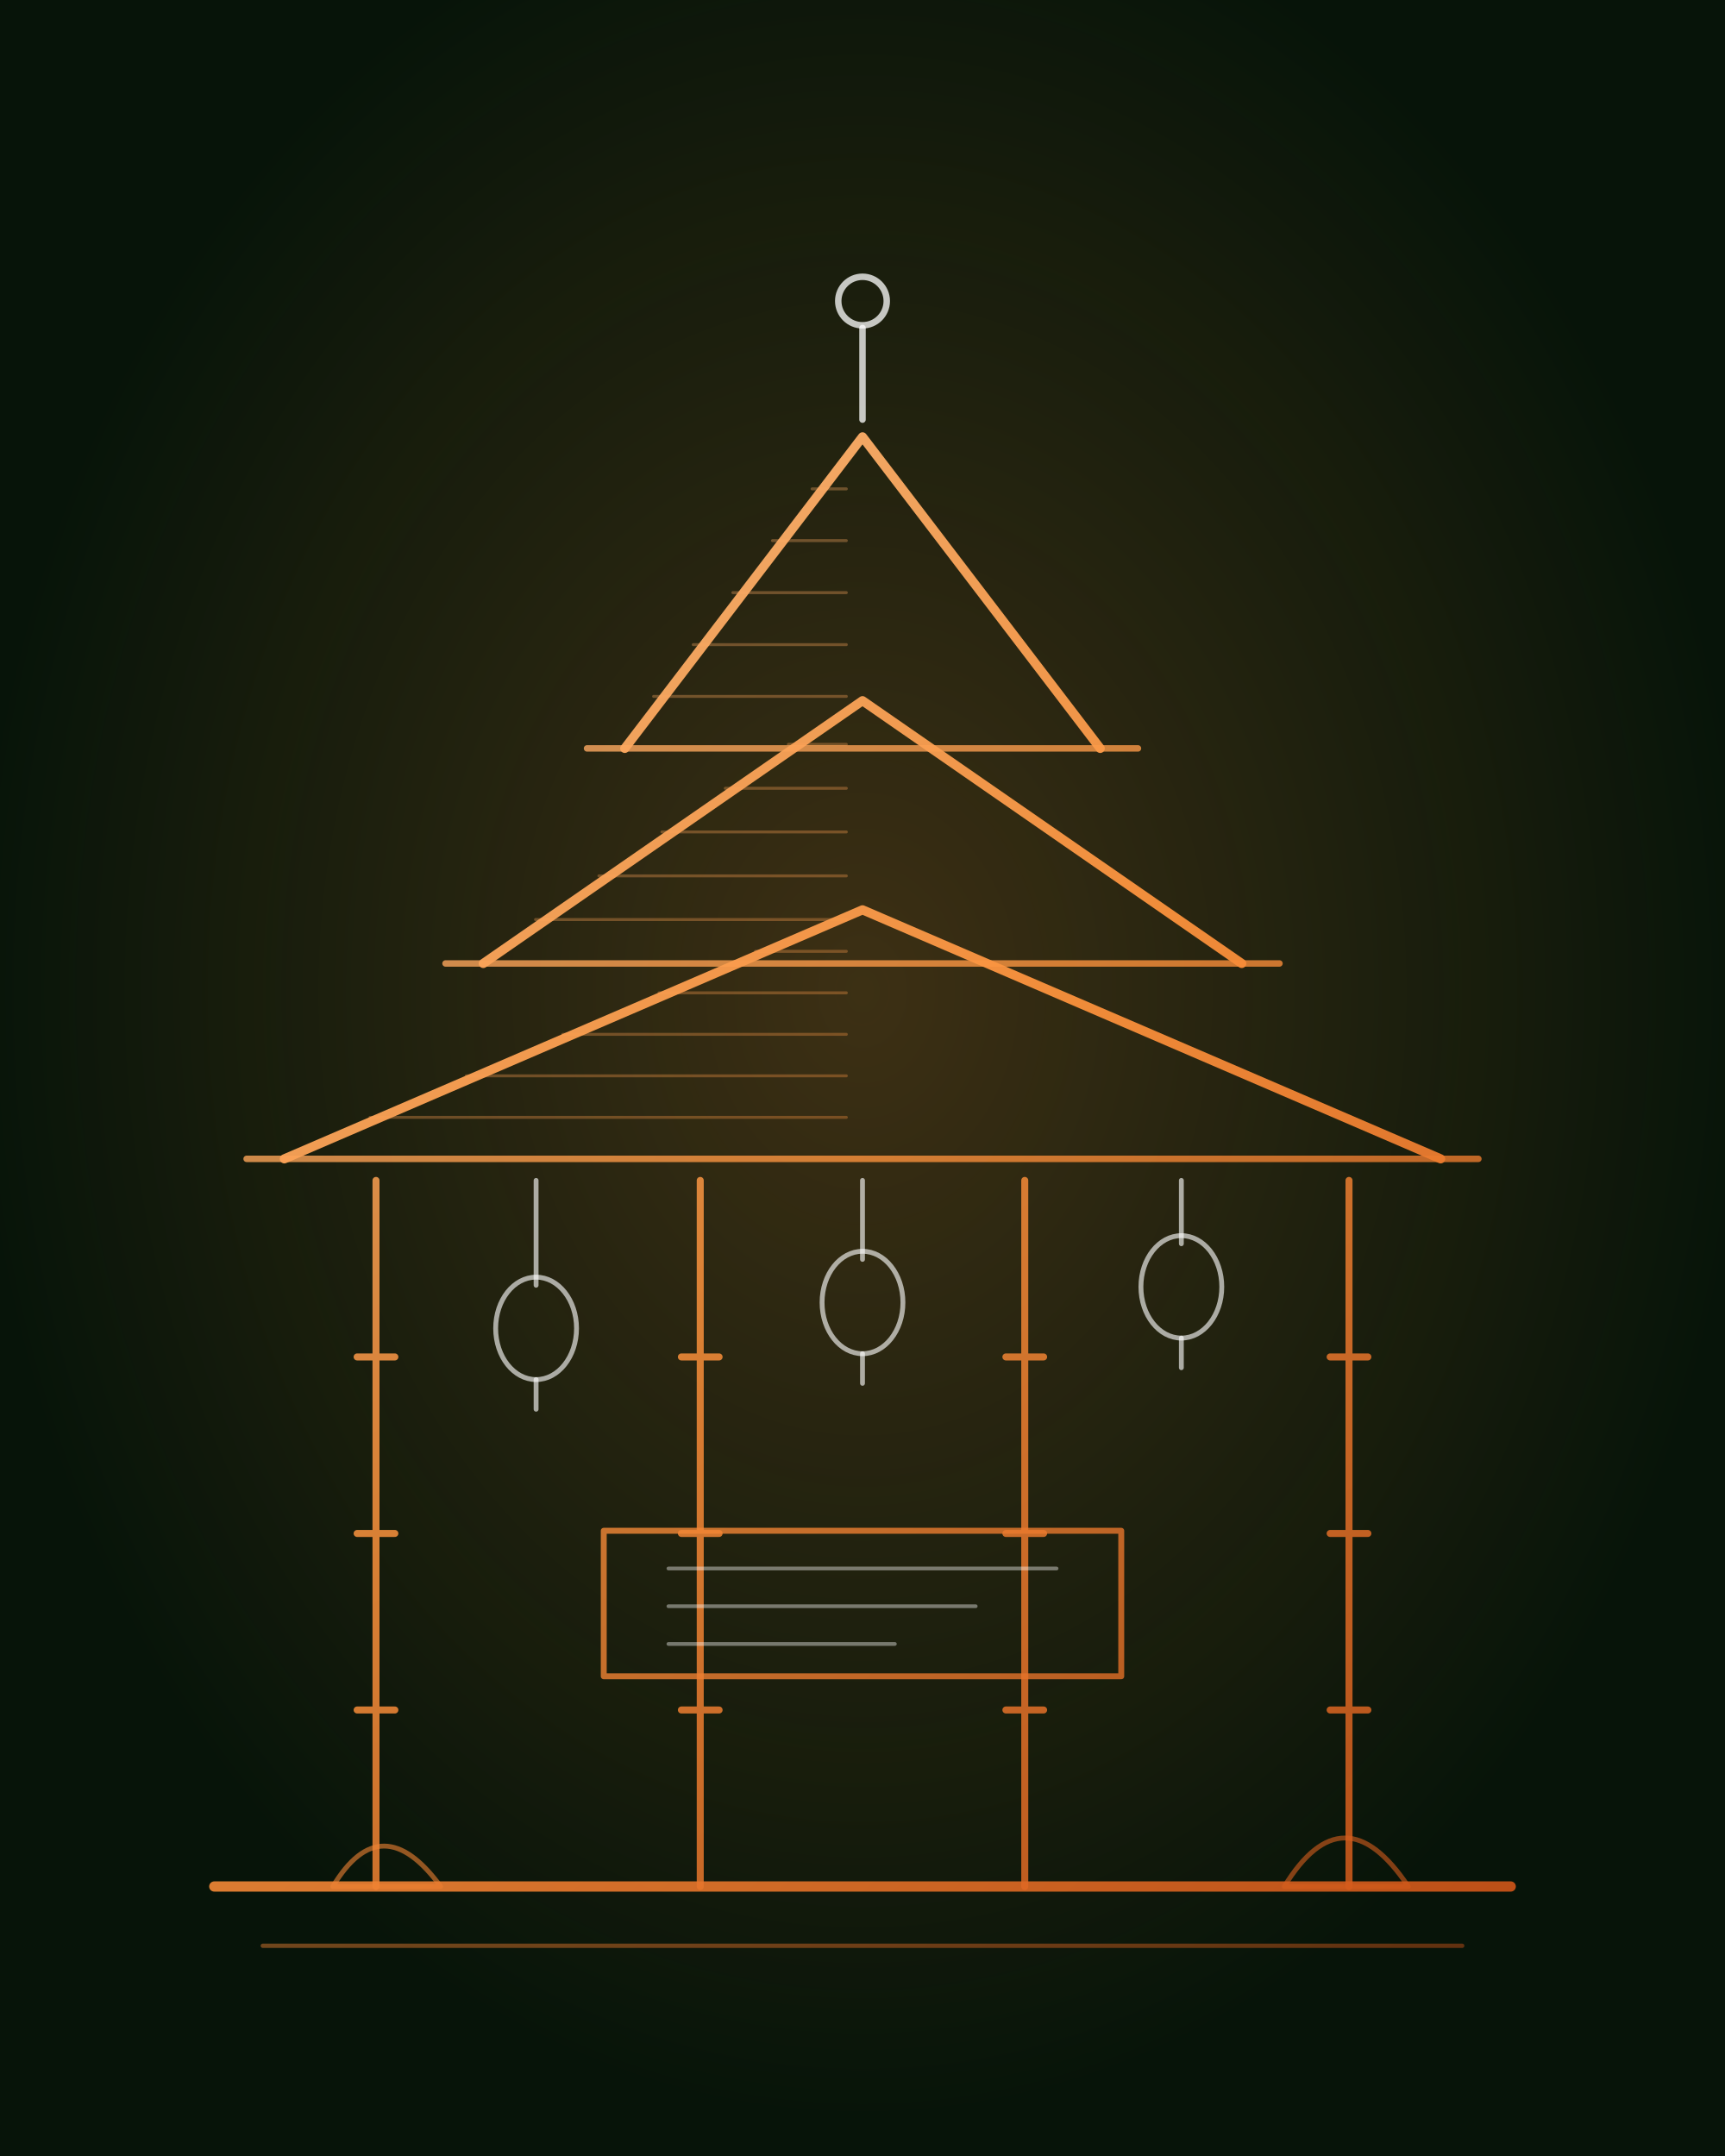
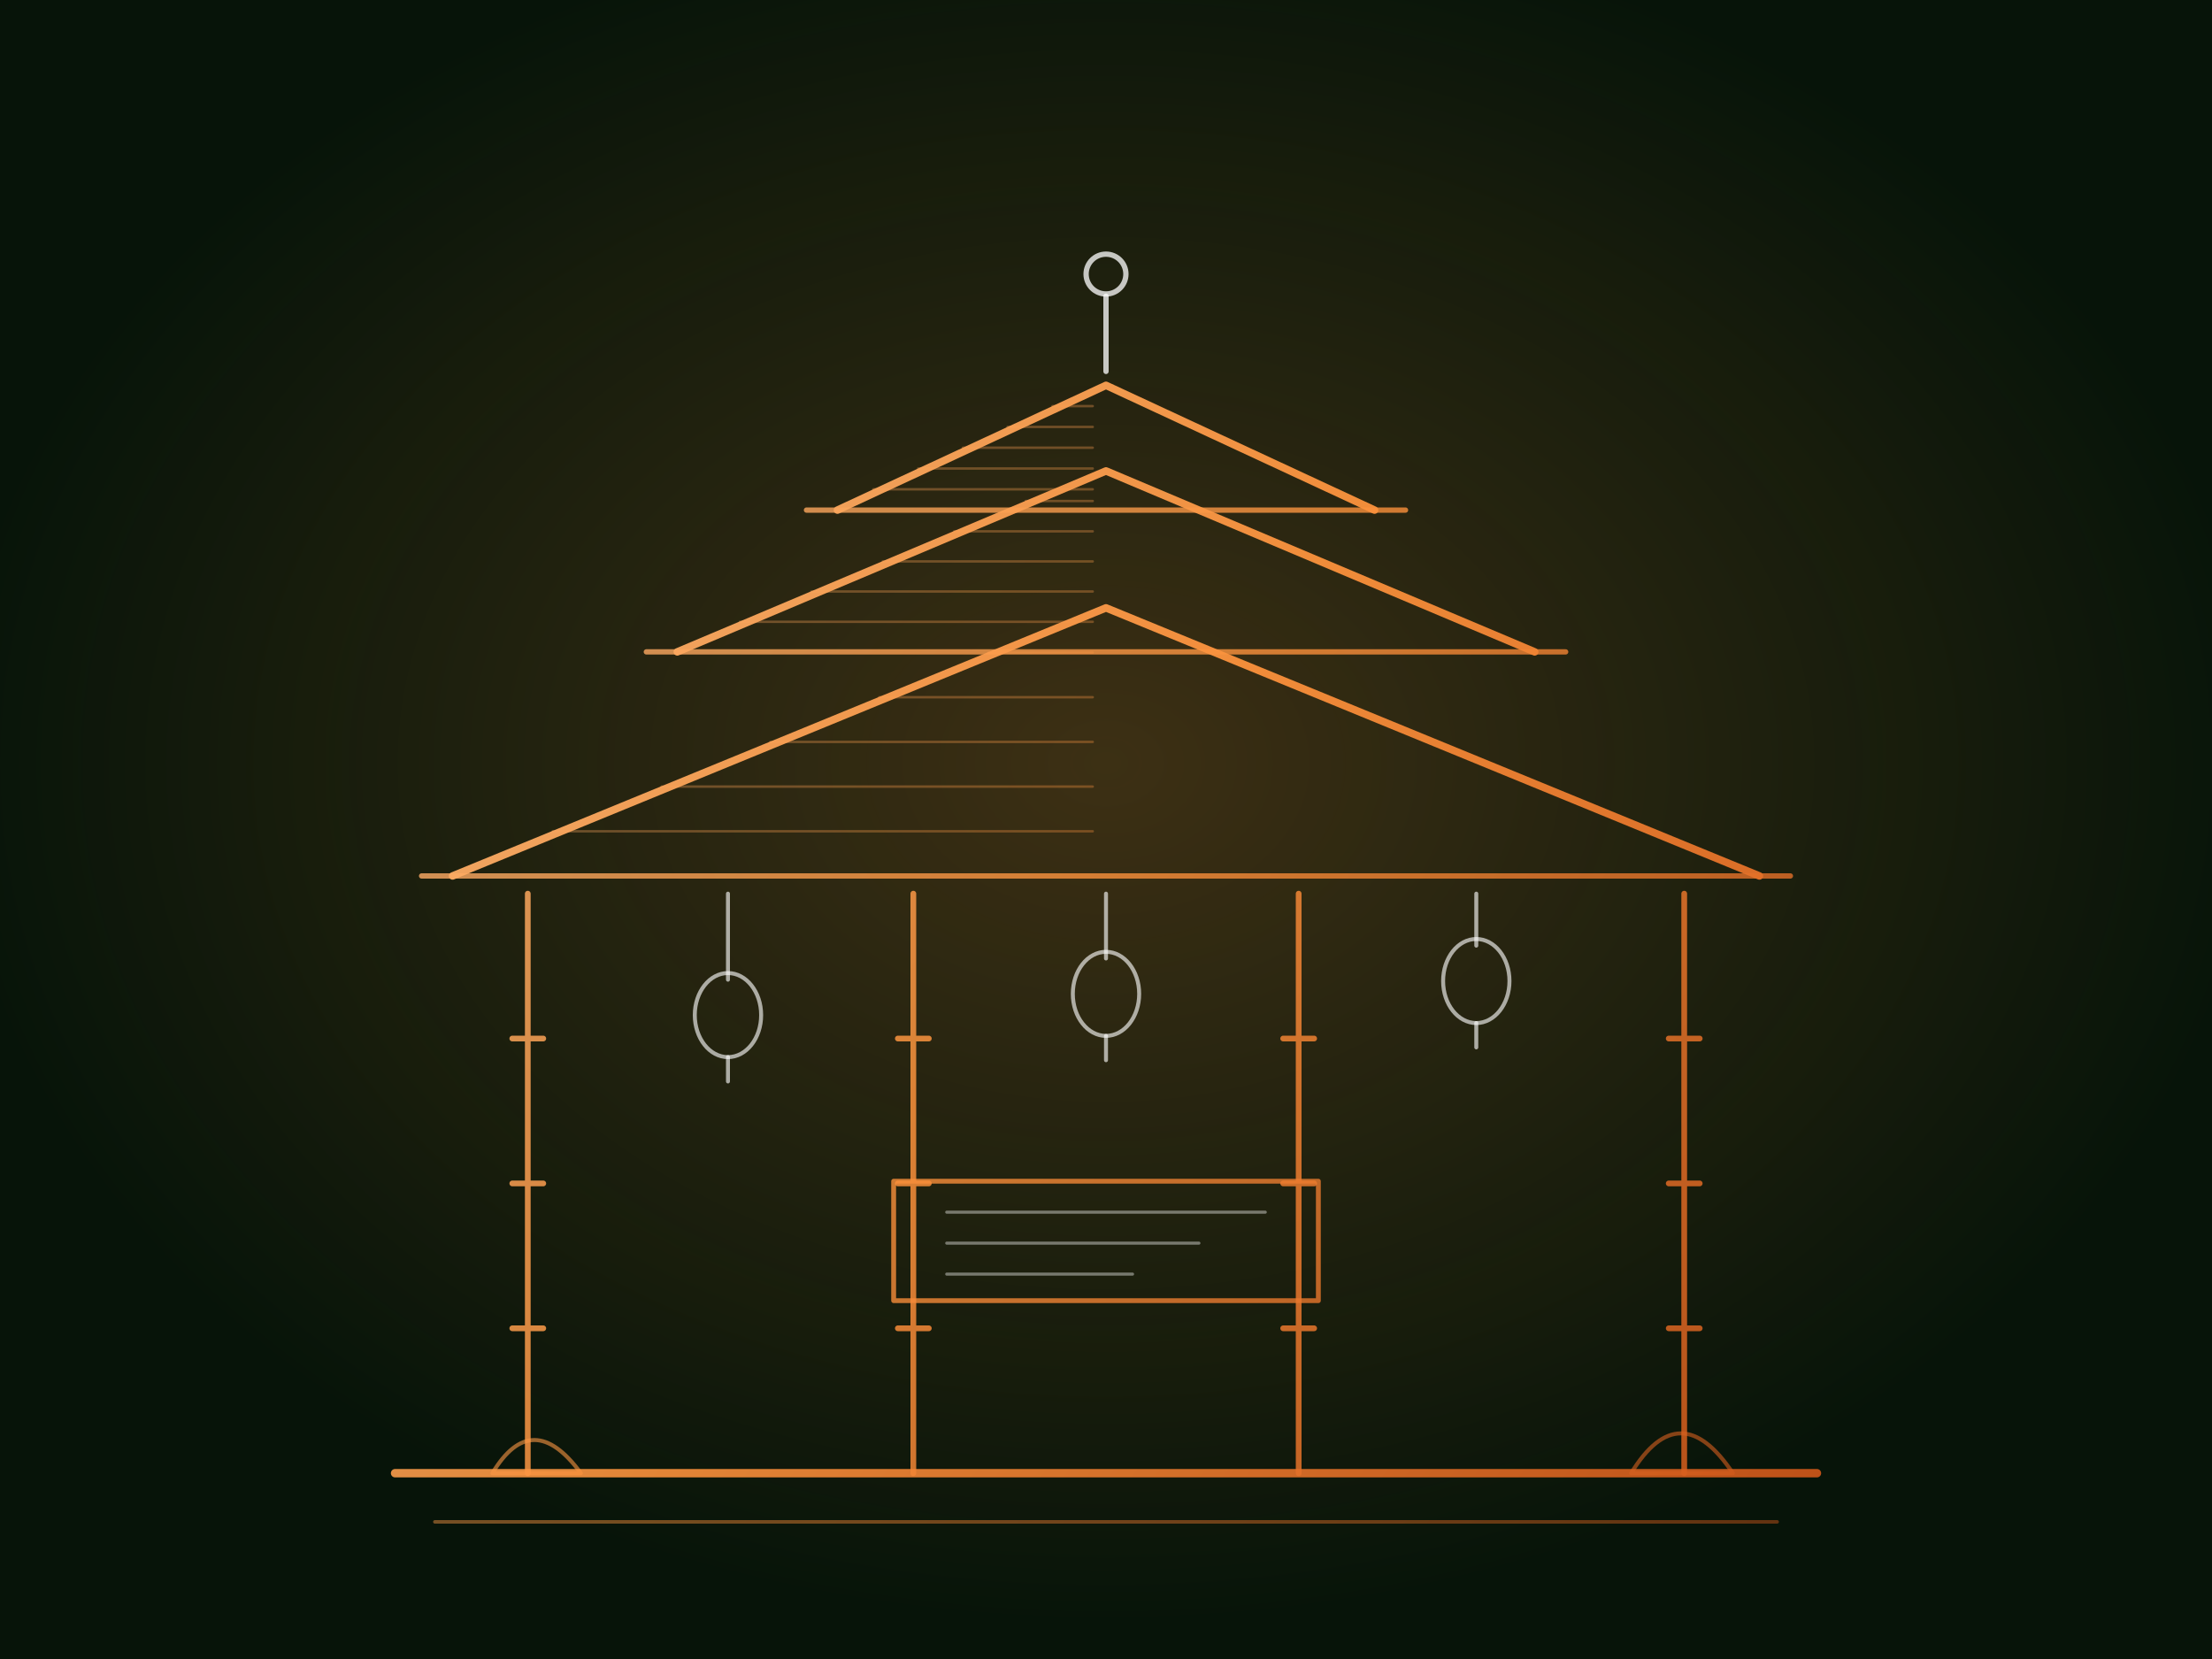
- <svg xmlns="http://www.w3.org/2000/svg" viewBox="0 0 640 800" width="640" height="800" fill="none" stroke-linejoin="round" stroke-linecap="round">
+ <svg xmlns="http://www.w3.org/2000/svg" viewBox="0 0 1000 750" width="1000" height="750" fill="none" stroke-linejoin="round" stroke-linecap="round">
  <defs>
-     <linearGradient id="k" gradientUnits="userSpaceOnUse" x1="0" y1="0" x2="640" y2="800">
+     <linearGradient id="k" gradientUnits="userSpaceOnUse" x1="0" y1="0" x2="1000" y2="750">
      <stop offset="0%" stop-color="#fed7aa" />
      <stop offset="52%" stop-color="#fb923c" />
      <stop offset="100%" stop-color="#c2410c" />
    </linearGradient>
    <radialGradient id="halo" cx="50%" cy="46%" r="52%">
      <stop offset="0%" stop-color="#fb923c" stop-opacity="0.22" />
      <stop offset="100%" stop-color="#fb923c" stop-opacity="0" />
    </radialGradient>
  </defs>
-   <rect width="640" height="800" fill="#071409" />
-   <rect width="640" height="800" fill="url(#halo)" />
-   <g stroke="url(#k)" stroke-width="3.4" stroke-opacity="0.95">
-     <path d="M105.5 430 L320 337.6 L534.5 430" />
-     <path d="M137.3 414.6 L314 414.6 M173 399.2 L314 399.2 M208.8 383.8 L314 383.8 M244.5 368.4 L314 368.4 M280.3 353 L314 353" stroke-opacity=".34" stroke-width="1.1" />
-     <path d="M179.3 357.5 L320 260 L460.7 357.5" />
-     <path d="M198.7 341.2 L314 341.2 M222.2 325 L314 325 M245.6 308.7 L314 308.7 M269.1 292.5 L314 292.5 M292.5 276.2 L314 276.2" stroke-opacity=".34" stroke-width="1.1" />
-     <path d="M231.8 277.7 L320 162.1 L408.2 277.7" />
-     <path d="M242.5 258.4 L314 258.4 M257.2 239.2 L314 239.2 M271.9 219.9 L314 219.9 M286.6 200.6 L314 200.6 M301.3 181.4 L314 181.4" stroke-opacity=".34" stroke-width="1.1" />
-   </g>
-   <g stroke="url(#k)" stroke-width="2.4" stroke-opacity="0.8">
-     <path d="M91.5 430 L548.5 430" />
-     <path d="M165.3 357.5 L474.7 357.5" />
-     <path d="M217.8 277.7 L422.2 277.7" />
-   </g>
-   <g stroke="#ffffff" stroke-width="2.4" stroke-opacity="0.75">
-     <path d="M320 155.7 L320 121.7" />
-     <circle cx="320" cy="111.7" r="9" />
-   </g>
-   <g stroke="url(#k)" stroke-width="2.6" stroke-opacity="0.85">
-     <path d="M139.5 438 L139.5 700 M132.5 503.5 L146.5 503.5 M132.5 569 L146.5 569 M132.5 634.5 L146.5 634.5 M259.8 438 L259.8 700 M252.8 503.5 L266.8 503.5 M252.8 569 L266.8 569 M252.8 634.5 L266.8 634.5 M380.2 438 L380.2 700 M373.2 503.5 L387.2 503.5 M373.2 569 L387.2 569 M373.2 634.5 L387.2 634.5 M500.5 438 L500.5 700 M493.5 503.5 L507.5 503.5 M493.5 569 L507.5 569 M493.5 634.5 L507.5 634.5" />
-   </g>
-   <g stroke="url(#k)" stroke-width="3.8" stroke-opacity="0.9">
-     <path d="M79.5 700 L560.5 700" />
-   </g>
-   <g stroke="url(#k)" stroke-width="1.6" stroke-opacity="0.45">
-     <path d="M97.5 722 L542.5 722" />
-   </g>
-   <g stroke="#ffffff" stroke-width="1.8" stroke-opacity="0.62">
-     <path d="M198.9 438 L198.9 476.9" />
-     <ellipse cx="198.9" cy="492.9" rx="15" ry="19" />
-     <path d="M198.9 511.9 L198.9 522.9" />
-     <path d="M320 438 L320 467.3" />
-     <ellipse cx="320" cy="483.3" rx="15" ry="19" />
-     <path d="M320 502.3 L320 513.3" />
-     <path d="M438.3 438 L438.3 461.5" />
-     <ellipse cx="438.3" cy="477.5" rx="15" ry="19" />
-     <path d="M438.3 496.5 L438.3 507.5" />
-   </g>
-   <g stroke="url(#k)" stroke-width="2.2" stroke-opacity="0.8">
-     <path d="M224 568 L224 622 L416 622 L416 568 Z" />
-   </g>
-   <g stroke="#ffffff" stroke-width="1.4" stroke-opacity="0.4">
-     <path d="M248 582 L392 582 M248 596 L362 596 M248 610 L332 610" />
-   </g>
-   <g stroke="url(#k)" stroke-width="1.8" stroke-opacity="0.6">
-     <path d="M123.5 700 q18 -30 40 0 Z" />
-     <path d="M476.5 700 q22 -36 46 0 Z" />
+   <rect width="1000" height="750" fill="#071409" />
+   <rect width="1000" height="750" fill="url(#halo)" />
+   <g transform="translate(0 -34)">
+     <g stroke="url(#k)" stroke-width="3.4" stroke-opacity="0.95">
+       <path d="M204.6 430 L500 308.8 L795.4 430" />
+       <path d="M249.9 409.8 L494 409.8 M299.1 389.6 L494 389.6 M348.3 369.4 L494 369.4 M397.5 349.2 L494 349.2 M446.8 329 L494 329" stroke-opacity=".34" stroke-width="1.1" />
+       <path d="M306.2 328.7 L500 246.9 L693.8 328.7" />
+       <path d="M334.5 315.1 L494 315.1 M366.8 301.4 L494 301.4 M399.1 287.8 L494 287.8 M431.4 274.2 L494 274.2 M463.7 260.5 L494 260.5" stroke-opacity=".34" stroke-width="1.1" />
+       <path d="M378.6 264.6 L500 208.2 L621.4 264.6" />
+       <path d="M394.8 255.2 L494 255.2 M415.1 245.8 L494 245.8 M435.3 236.4 L494 236.4 M455.5 227 L494 227 M475.8 217.6 L494 217.6" stroke-opacity=".34" stroke-width="1.1" />
+     </g>
+     <g stroke="url(#k)" stroke-width="2.4" stroke-opacity="0.8">
+       <path d="M190.6 430 L809.4 430" />
+       <path d="M292.2 328.7 L707.8 328.7" />
+       <path d="M364.6 264.6 L635.4 264.6" />
+     </g>
+     <g stroke="#ffffff" stroke-width="2.4" stroke-opacity="0.75">
+       <path d="M500 201.9 L500 167.9" />
+       <circle cx="500" cy="157.9" r="9" />
+     </g>
+     <g stroke="url(#k)" stroke-width="2.6" stroke-opacity="0.85">
+       <path d="M238.6 438 L238.6 700 M231.6 503.5 L245.6 503.5 M231.6 569 L245.6 569 M231.6 634.5 L245.6 634.5 M412.9 438 L412.9 700 M405.9 503.5 L419.9 503.5 M405.9 569 L419.9 569 M405.9 634.5 L419.9 634.5 M587.1 438 L587.1 700 M580.1 503.5 L594.1 503.5 M580.1 569 L594.1 569 M580.1 634.5 L594.1 634.5 M761.4 438 L761.4 700 M754.4 503.5 L768.4 503.5 M754.4 569 L768.4 569 M754.4 634.5 L768.4 634.5" />
+     </g>
+     <g stroke="url(#k)" stroke-width="3.8" stroke-opacity="0.9">
+       <path d="M178.6 700 L821.4 700" />
+     </g>
+     <g stroke="url(#k)" stroke-width="1.6" stroke-opacity="0.45">
+       <path d="M196.6 722 L803.4 722" />
+     </g>
+     <g stroke="#ffffff" stroke-width="1.8" stroke-opacity="0.62">
+       <path d="M329.1 438 L329.1 476.9" />
+       <ellipse cx="329.1" cy="492.9" rx="15" ry="19" />
+       <path d="M329.1 511.9 L329.1 522.9" />
+       <path d="M500 438 L500 467.3" />
+       <ellipse cx="500" cy="483.3" rx="15" ry="19" />
+       <path d="M500 502.3 L500 513.3" />
+       <path d="M667.4 438 L667.4 461.5" />
+       <ellipse cx="667.4" cy="477.5" rx="15" ry="19" />
+       <path d="M667.4 496.5 L667.4 507.5" />
+     </g>
+     <g stroke="url(#k)" stroke-width="2.2" stroke-opacity="0.8">
+       <path d="M404 568 L404 622 L596 622 L596 568 Z" />
+     </g>
+     <g stroke="#ffffff" stroke-width="1.4" stroke-opacity="0.4">
+       <path d="M428 582 L572 582 M428 596 L542 596 M428 610 L512 610" />
+     </g>
+     <g stroke="url(#k)" stroke-width="1.8" stroke-opacity="0.6">
+       <path d="M222.6 700 q18 -30 40 0 Z" />
+       <path d="M737.4 700 q22 -36 46 0 Z" />
+     </g>
  </g>
</svg>
